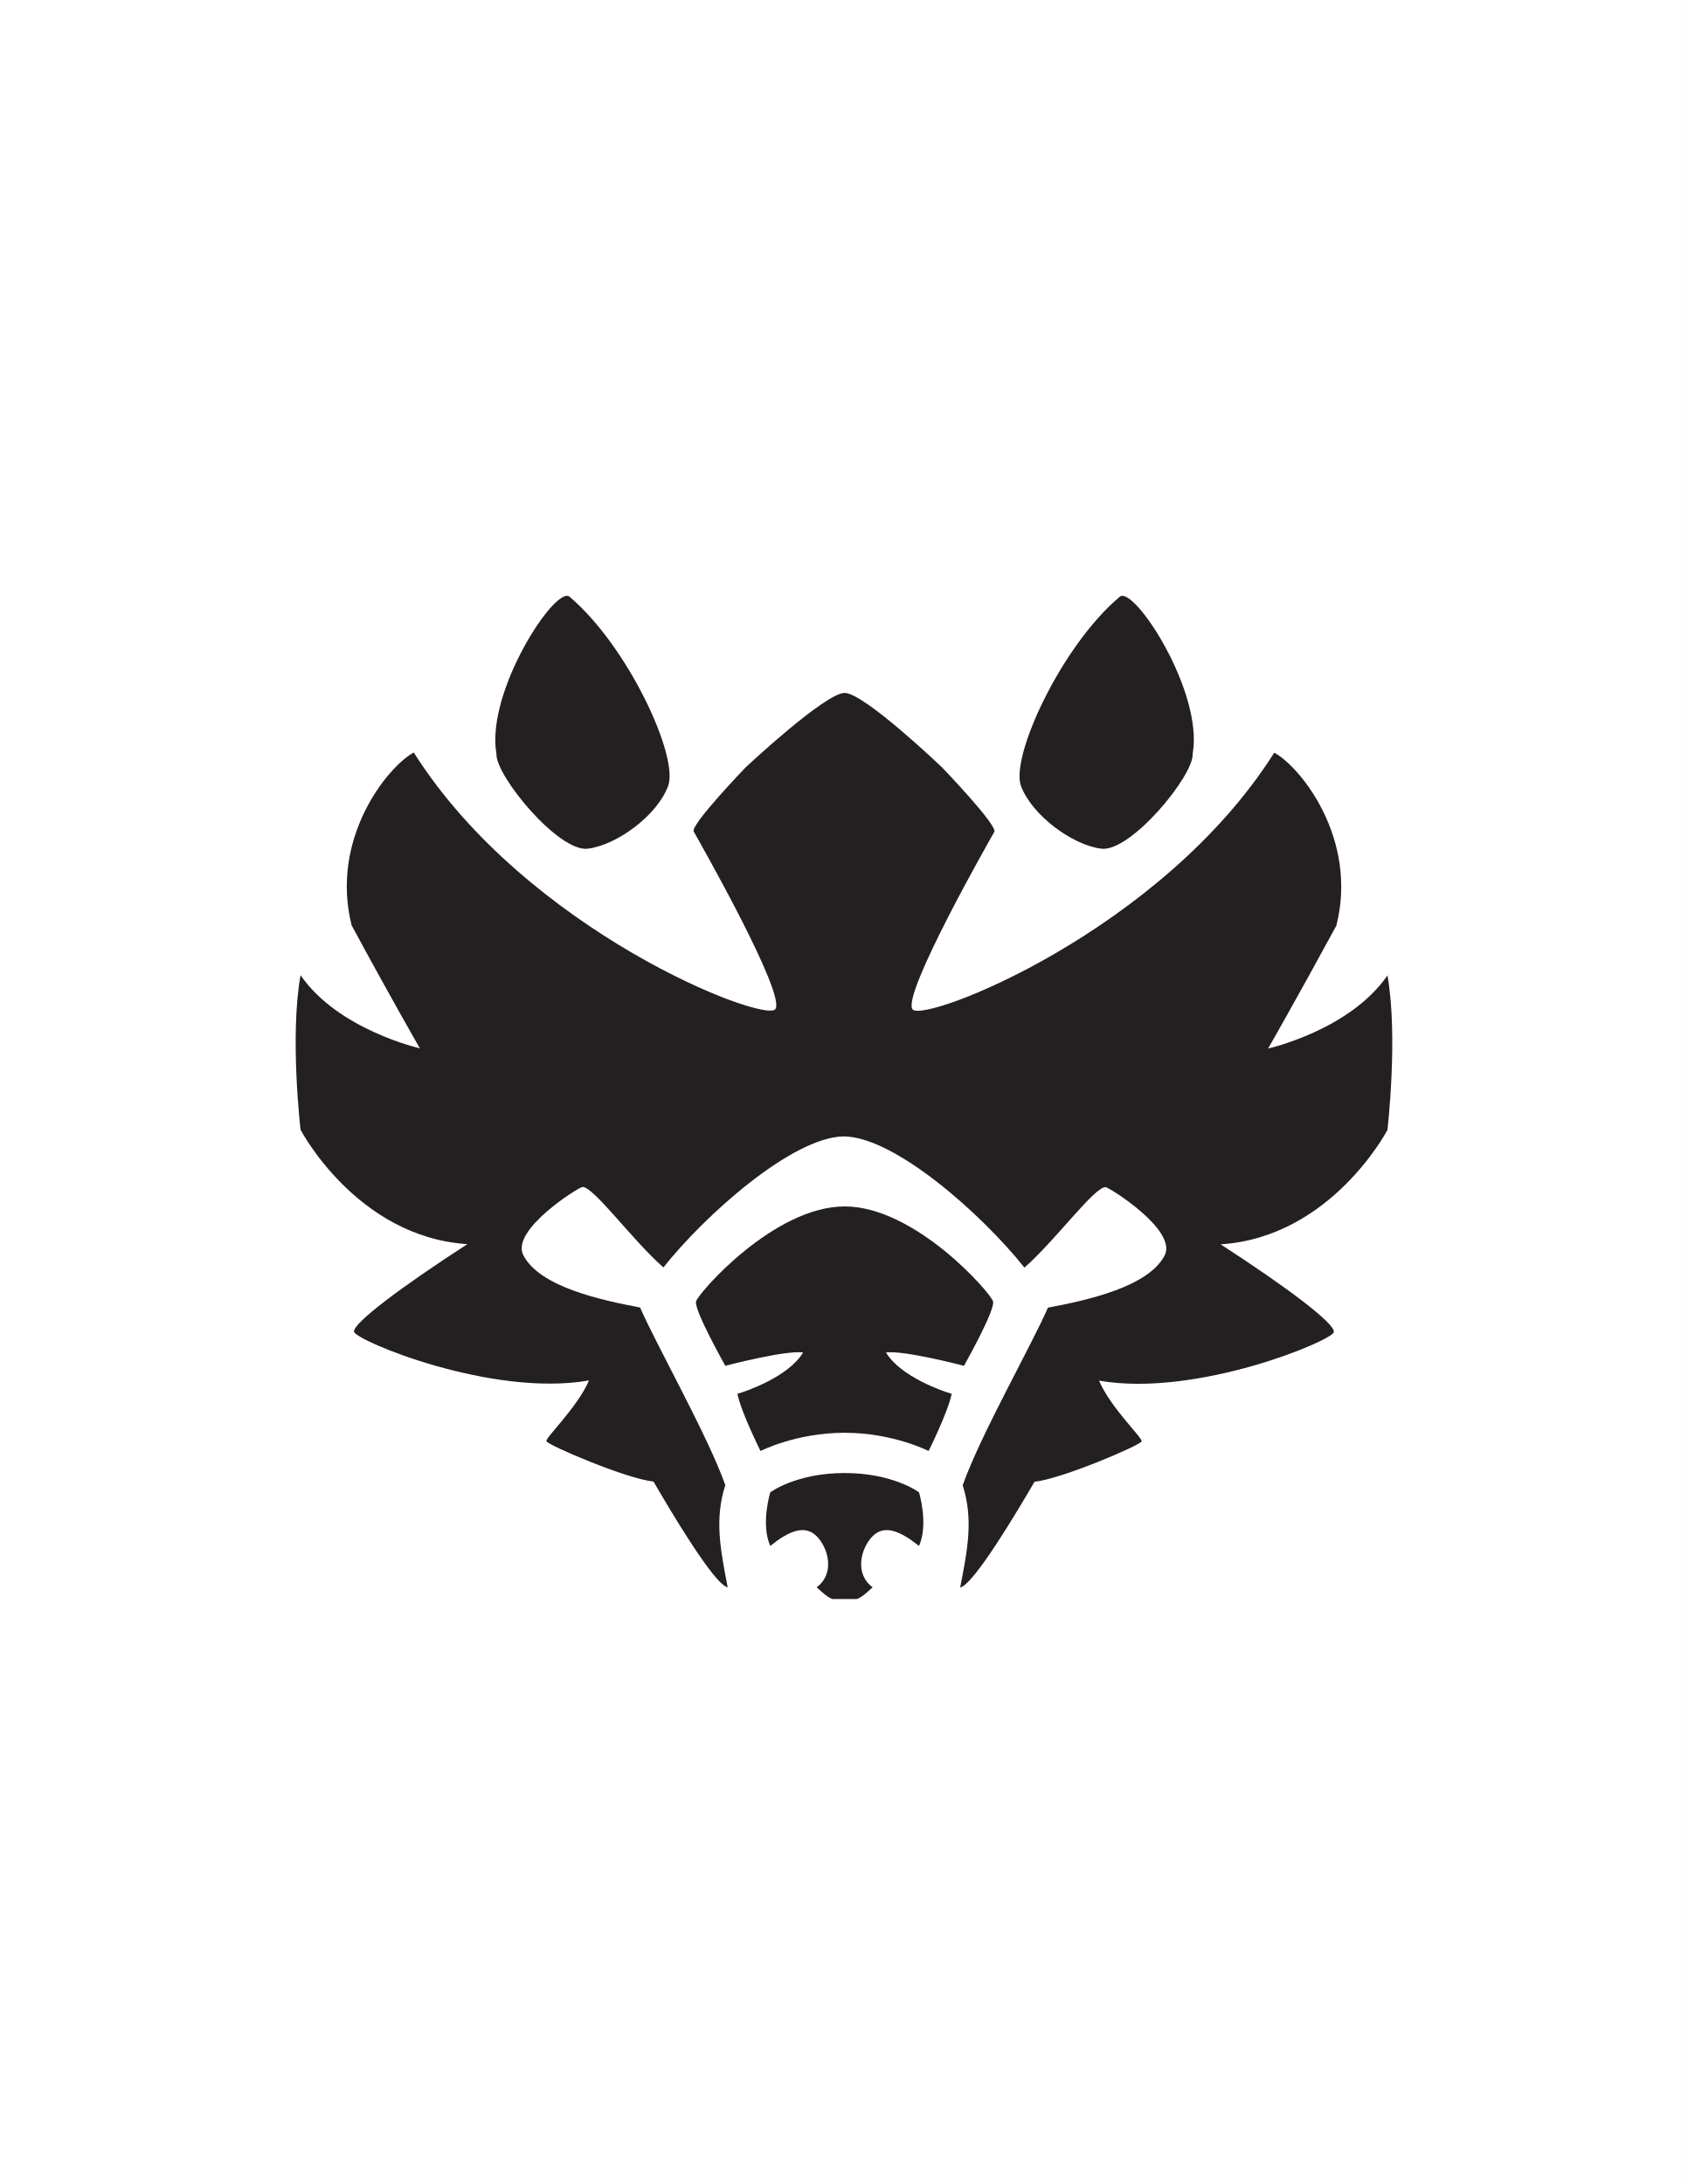
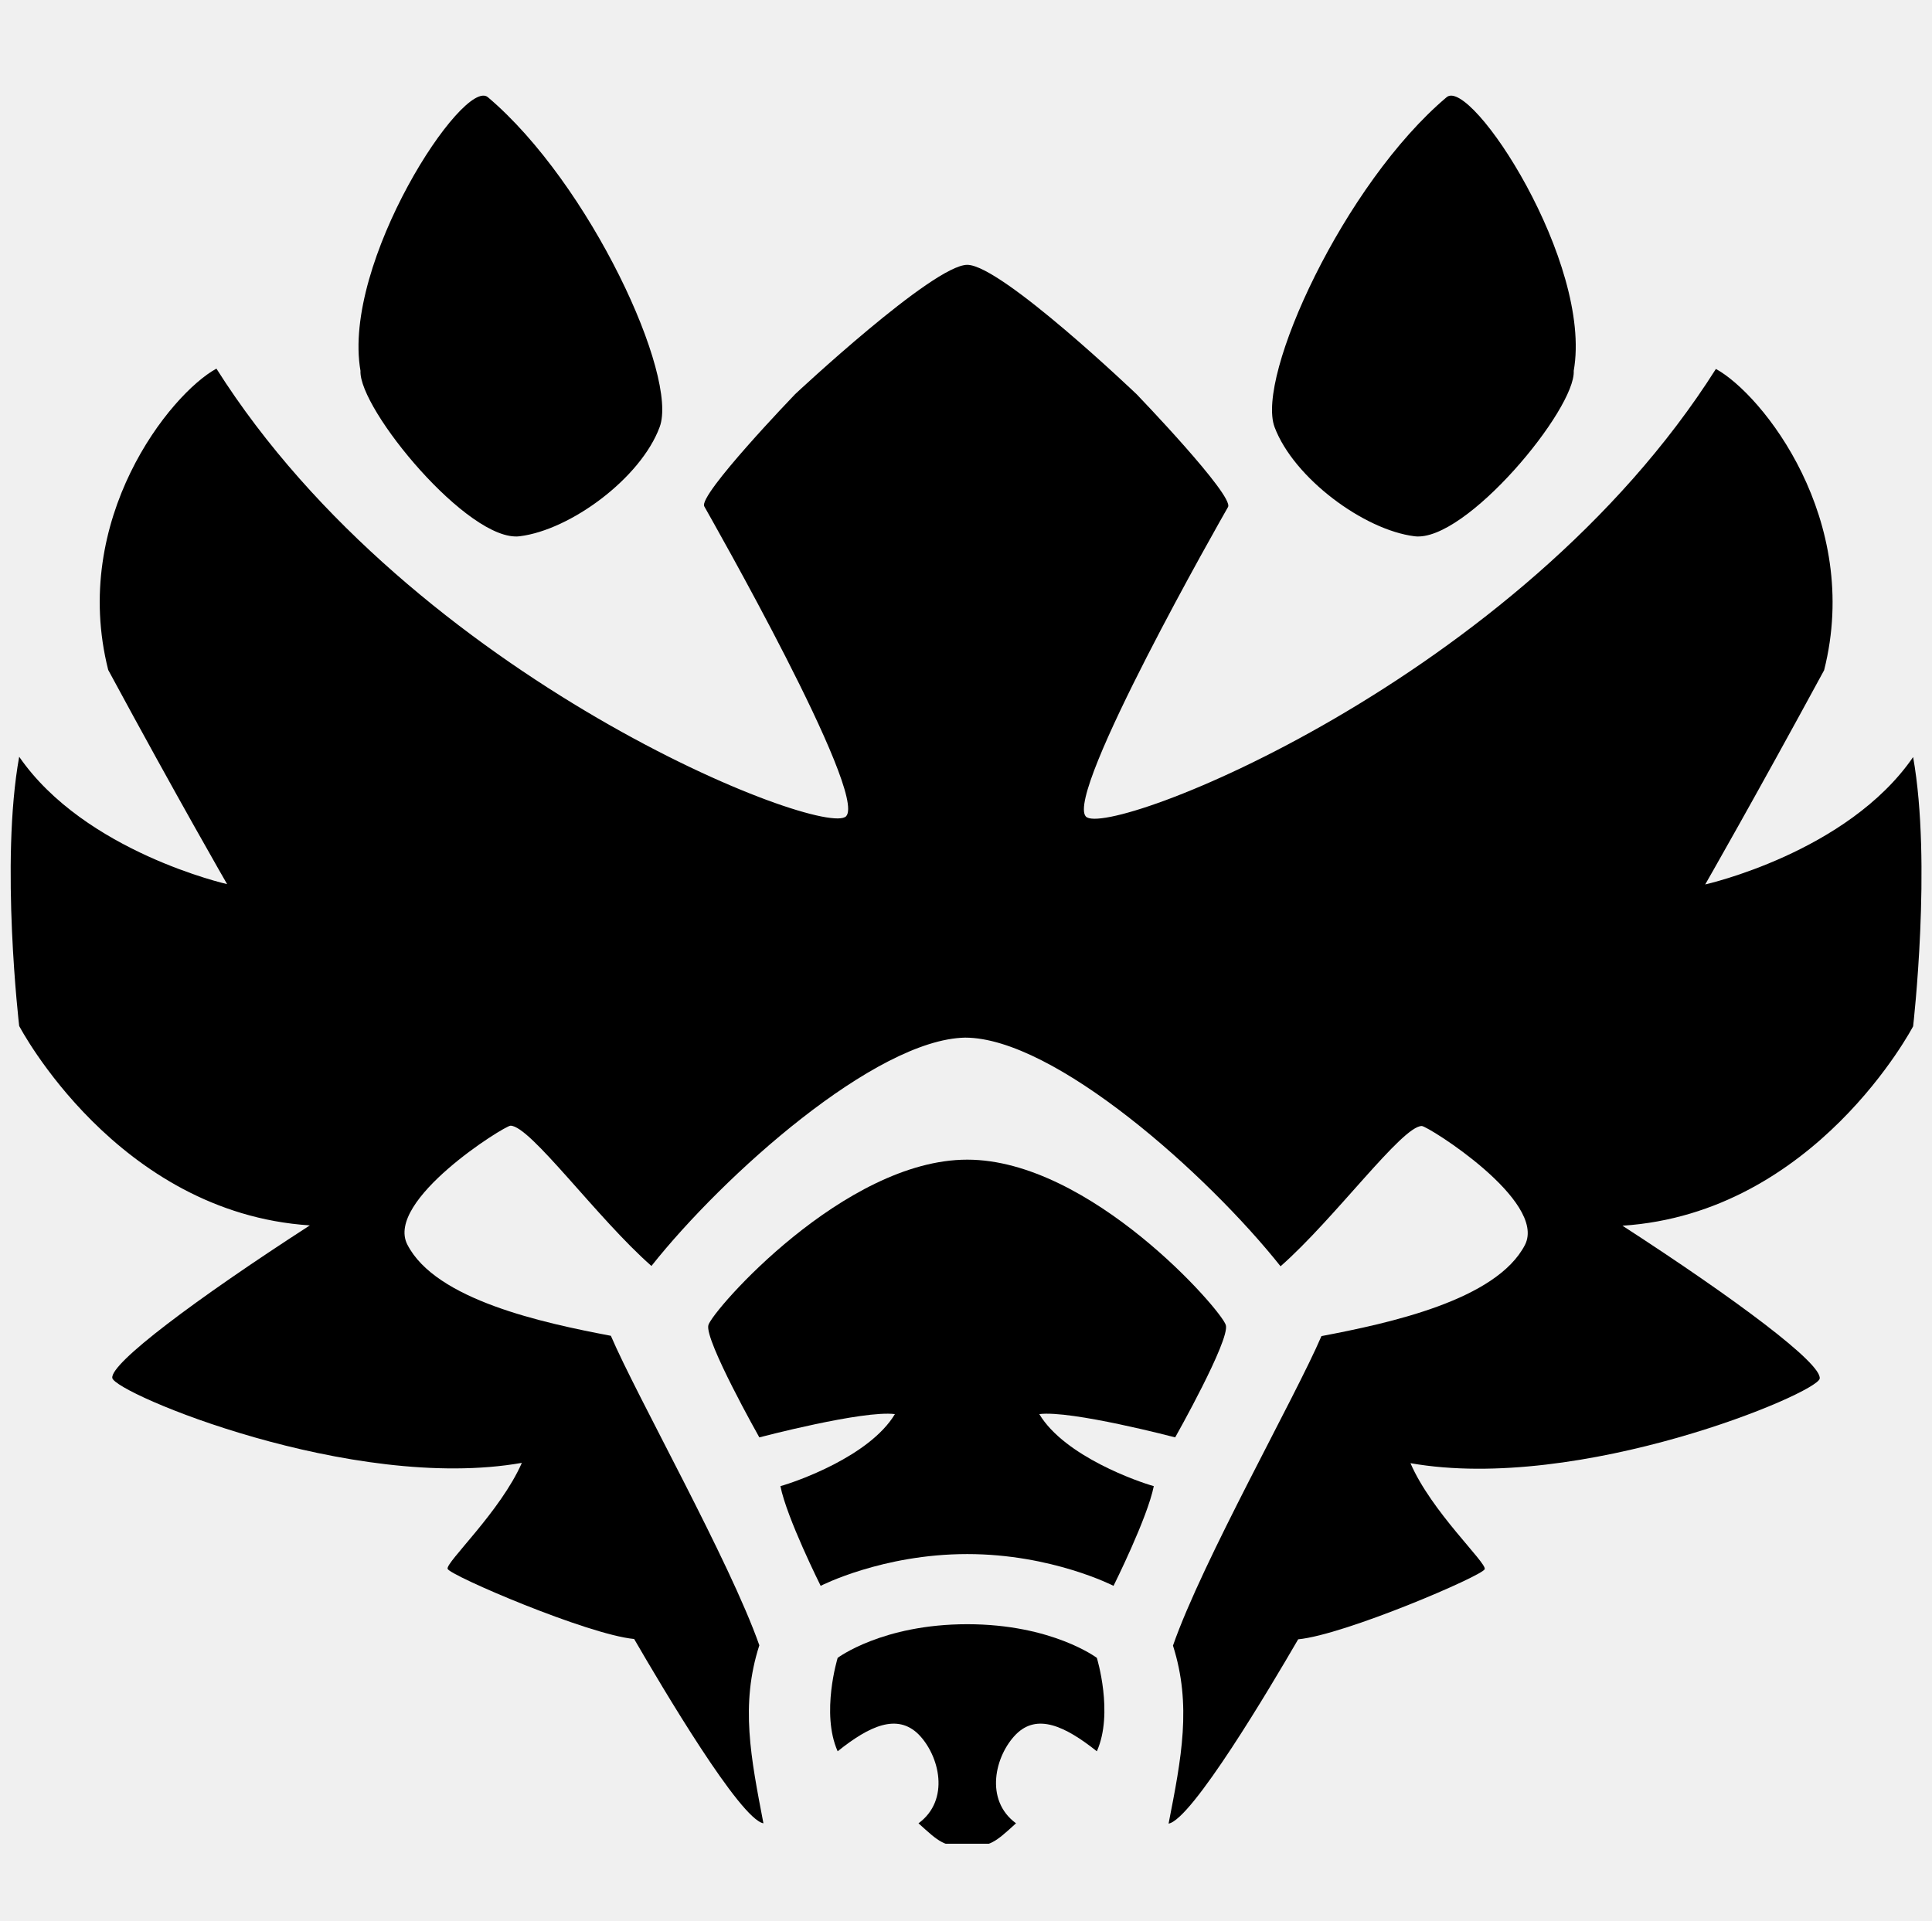
- <svg xmlns="http://www.w3.org/2000/svg" x="0" y="0" width="935" height="1210" viewBox="0 0 935 1210" version="1.1" style="display: block;margin-left: auto;margin-right: auto;">
-   <defs>
-     <clipPath id="c_17">
-       <path d="M0,0H935V1210H0Z" />
-     </clipPath>
-     <clipPath id="c0_17">
-       <path d="M160.4,885.9V324.1H774.6V885.9Z" />
-     </clipPath>
-     <style type="text/css">
- 
- .g0_17{
- fill: #241F21;
- }
- 
+ <svg xmlns="http://www.w3.org/2000/svg" xmlns:xlink="http://www.w3.org/1999/xlink" version="1.1" id="Lager_1" x="0px" y="0px" viewBox="0 0 614.2 610.6" style="enable-background:new 0 0 614.2 610.6;" xml:space="preserve">
+   <style type="text/css">
+ 	.st0{clip-path:url(#SVGID_2_);}
+ 	.st1{clip-path:url(#SVGID_4_);}
</style>
-   </defs>
-   <g clip-path="url(#c_17)">
-     <path d="M0,0 L0,1210 L935,1210 L935,0 Z " fill="#FFFFFF" stroke="none" />
-     <g clip-path="url(#c0_17)">
-       <path d="M315.5,330.6c-7.7,-6.5,-46.5,52.6,-40.5,87c-.6,12.1,34.4,54.6,50.6,52.6c16.2,-2,38.5,-18.5,44.5,-34.7C376.2,419.4,348,358.1,315.5,330.6Z" class="g0_17" />
-       <path d="M620.3,330.6c7.7,-6.5,46.5,52.6,40.4,87c.7,12.1,-34.4,54.6,-50.6,52.6c-16.1,-2,-38.4,-18.5,-44.5,-34.7c-6,-16.1,22.1,-77.4,54.7,-104.9Z" class="g0_17" />
-       <path d="M768.6,540.4c-20.9,30.4,-66.1,40.5,-66.1,40.5c0,0,15.5,-27,37.8,-68.1C752.4,464.9,720.7,425.1,705.9,417C643.2,516.1,512.4,566.7,505.6,559.3c-6.7,-7.4,43.2,-94.9,45.2,-98.4c2,-3.6,-29,-35.8,-29,-35.8c0,0,-43.1,-41.2,-53.9,-41.2c-10.8,0,-54.7,41.1,-54.7,41.1c0,0,-31,32.2,-28.9,35.7c2,3.6,51.9,91.1,45.1,98.5C422.7,566.6,291.9,516,229.2,416.9c-14.8,8.1,-46.5,47.9,-34.4,95.8c22.2,41.1,37.8,68.1,37.8,68.1c0,0,-45.2,-10.2,-66.1,-40.5c-6.1,33.7,0,85.6,0,85.6c0,0,31,59.4,92.4,63.4c-36.5,23.6,-63.4,43.8,-62.8,48.5c.7,4.8,76.2,36.5,130.2,27c-6.8,15.5,-24.3,31.7,-23.6,33.7c.7,2.1,44.5,20.9,59.3,22.3c9,15.5,33.7,57.3,41.1,58.6c-4,-20.9,-7.4,-37.7,-1.3,-56.6c-9.5,-27,-38.9,-79,-47.2,-98.4C333,720.3,298.9,713,289.9,695.4c-7.2,-14,30.9,-37.8,32.8,-37.8c6.3,0,27.5,29.4,44.8,44.6c23,-29,71.2,-72,99.7,-72.6c28.4,0,77.1,43.5,100.3,72.7c17.3,-15.2,38.6,-44.6,44.9,-44.6c1.9,0,39.9,23.8,32.8,37.8c-9.1,17.6,-43.2,24.9,-64.7,29c-8.3,19.4,-37.8,71.4,-47.2,98.4c6,18.9,2.7,35.7,-1.4,56.6c7.4,-1.3,32.2,-43.1,41.2,-58.6c14.8,-1.4,58.6,-20.2,59.3,-22.3c.7,-2,-16.9,-18.2,-23.6,-33.7c53.9,9.5,129.4,-22.2,130.1,-26.9c.7,-4.8,-26.3,-25,-62.7,-48.6c61.4,-4,92.4,-63.4,92.4,-63.4c0,0,6,-51.9,0,-85.6Z" class="g0_17" />
+   <g>
+     <g>
+       <defs>
+         <rect id="SVGID_1_" y="24.4" width="614.2" height="561.8" />
+       </defs>
+       <clipPath id="SVGID_2_">
+         <use xlink:href="#SVGID_1_" style="overflow:visible;" />
+       </clipPath>
+       <g class="st0">
+         <path d="M155.1,30.9c-7.7-6.5-46.5,52.6-40.5,87c-0.6,12.1,34.4,54.6,50.6,52.6s38.5-18.5,44.5-34.7     C215.8,119.7,187.6,58.4,155.1,30.9z" />
+         <path d="M459.9,30.9c7.7-6.5,46.5,52.6,40.4,87c0.7,12.1-34.4,54.6-50.6,52.6c-16.1-2-38.4-18.5-44.5-34.7     C399.2,119.7,427.3,58.4,459.9,30.9L459.9,30.9z" />
+         <path d="M608.2,240.7c-20.9,30.4-66.1,40.5-66.1,40.5s15.5-27,37.8-68.1c12.1-47.9-19.6-87.7-34.4-95.8     C482.8,216.4,352,267,345.2,259.6c-6.7-7.4,43.2-94.9,45.2-98.4c2-3.6-29-35.8-29-35.8s-43.1-41.2-53.9-41.2     s-54.7,41.1-54.7,41.1s-31,32.2-28.9,35.7c2,3.6,51.9,91.1,45.1,98.5c-6.7,7.4-137.5-43.2-200.2-142.3     C54,125.3,22.3,165.1,34.4,213c22.2,41.1,37.8,68.1,37.8,68.1S27,270.9,6.1,240.6c-6.1,33.7,0,85.6,0,85.6s31,59.4,92.4,63.4     c-36.5,23.6-63.4,43.8-62.8,48.5c0.7,4.8,76.2,36.5,130.2,27c-6.8,15.5-24.3,31.7-23.6,33.7c0.7,2.1,44.5,20.9,59.3,22.3     c9,15.5,33.7,57.3,41.1,58.6c-4-20.9-7.4-37.7-1.3-56.6c-9.5-27-38.9-79-47.2-98.4c-21.6-4.1-55.7-11.4-64.7-29     c-7.2-14,30.9-37.8,32.8-37.8c6.3,0,27.5,29.4,44.8,44.6c23-29,71.2-72,99.7-72.6c28.4,0,77.1,43.5,100.3,72.7     c17.3-15.2,38.6-44.6,44.9-44.6c1.9,0,39.9,23.8,32.8,37.8c-9.1,17.6-43.2,24.9-64.7,29c-8.3,19.4-37.8,71.4-47.2,98.4     c6,18.9,2.7,35.7-1.4,56.6c7.4-1.3,32.2-43.1,41.2-58.6c14.8-1.4,58.6-20.2,59.3-22.3c0.7-2-16.9-18.2-23.6-33.7     c53.9,9.5,129.4-22.2,130.1-26.9c0.7-4.8-26.3-25-62.7-48.6c61.4-4,92.4-63.4,92.4-63.4S614.2,274.4,608.2,240.7L608.2,240.7z" />
+       </g>
    </g>
-     <path d="M534,756.7c0,0,17.5,-31,16.1,-35.7C548.8,716.3,507,668.4,467.9,668.4c-39.1,0,-81,47.9,-82.3,52.6c-1.3,4.7,16.2,35.7,16.2,35.7c0,0,33,-8.7,43.1,-7.4c-8.1,13.5,-31.7,21.6,-36.4,22.9c2,10.1,12.8,31.7,12.8,31.7c0,0,19.6,-10.1,46.6,-10.1c26.9,0,46.5,10.1,46.5,10.1c0,0,10.8,-21.6,12.8,-31.7c-4.7,-1.3,-28.3,-9.4,-36.4,-22.9c10.1,-1.3,43.2,7.4,43.2,7.4Z" class="g0_17" />
-     <g clip-path="url(#c0_17)">
-       <path d="M509.1,826.8c0,0,-14.2,-10.7,-41.2,-10.7c-27,0,-41.2,10.7,-41.2,10.7c0,0,-5.4,17.6,0,29.7c10.1,-8.1,18.9,-12.1,25.7,-5.4c6.7,6.8,10.1,20.9,0,28.3c6.7,6.1,8.1,7.4,15.5,7.4c7.4,0,8.8,-1.3,15.5,-7.4c-10.1,-7.4,-6.7,-21.5,0,-28.3c6.7,-6.7,15.5,-2.7,25.7,5.4c5.4,-12.1,0,-29.7,0,-29.7Z" class="g0_17" />
+     <path d="M373.6,457c0,0,17.5-31,16.1-35.7c-1.3-4.7-43.1-52.6-82.2-52.6s-81,47.9-82.3,52.6c-1.3,4.7,16.2,35.7,16.2,35.7   s33-8.7,43.1-7.4c-8.1,13.5-31.7,21.6-36.4,22.9c2,10.1,12.8,31.7,12.8,31.7s19.6-10.1,46.6-10.1c26.9,0,46.5,10.1,46.5,10.1   s10.8-21.6,12.8-31.7c-4.7-1.3-28.3-9.4-36.4-22.9C340.5,448.3,373.6,457,373.6,457z" />
+     <g>
+       <defs>
+         <rect id="SVGID_3_" y="24.4" width="614.2" height="561.8" />
+       </defs>
+       <clipPath id="SVGID_4_">
+         <use xlink:href="#SVGID_3_" style="overflow:visible;" />
+       </clipPath>
+       <g class="st1">
+         <path d="M348.7,527.1c0,0-14.2-10.7-41.2-10.7s-41.2,10.7-41.2,10.7s-5.4,17.6,0,29.7c10.1-8.1,18.9-12.1,25.7-5.4     c6.7,6.8,10.1,20.9,0,28.3c6.7,6.1,8.1,7.4,15.5,7.4s8.8-1.3,15.5-7.4c-10.1-7.4-6.7-21.5,0-28.3c6.7-6.7,15.5-2.7,25.7,5.4     C354.1,544.7,348.7,527.1,348.7,527.1z" />
+       </g>
    </g>
  </g>
</svg>
